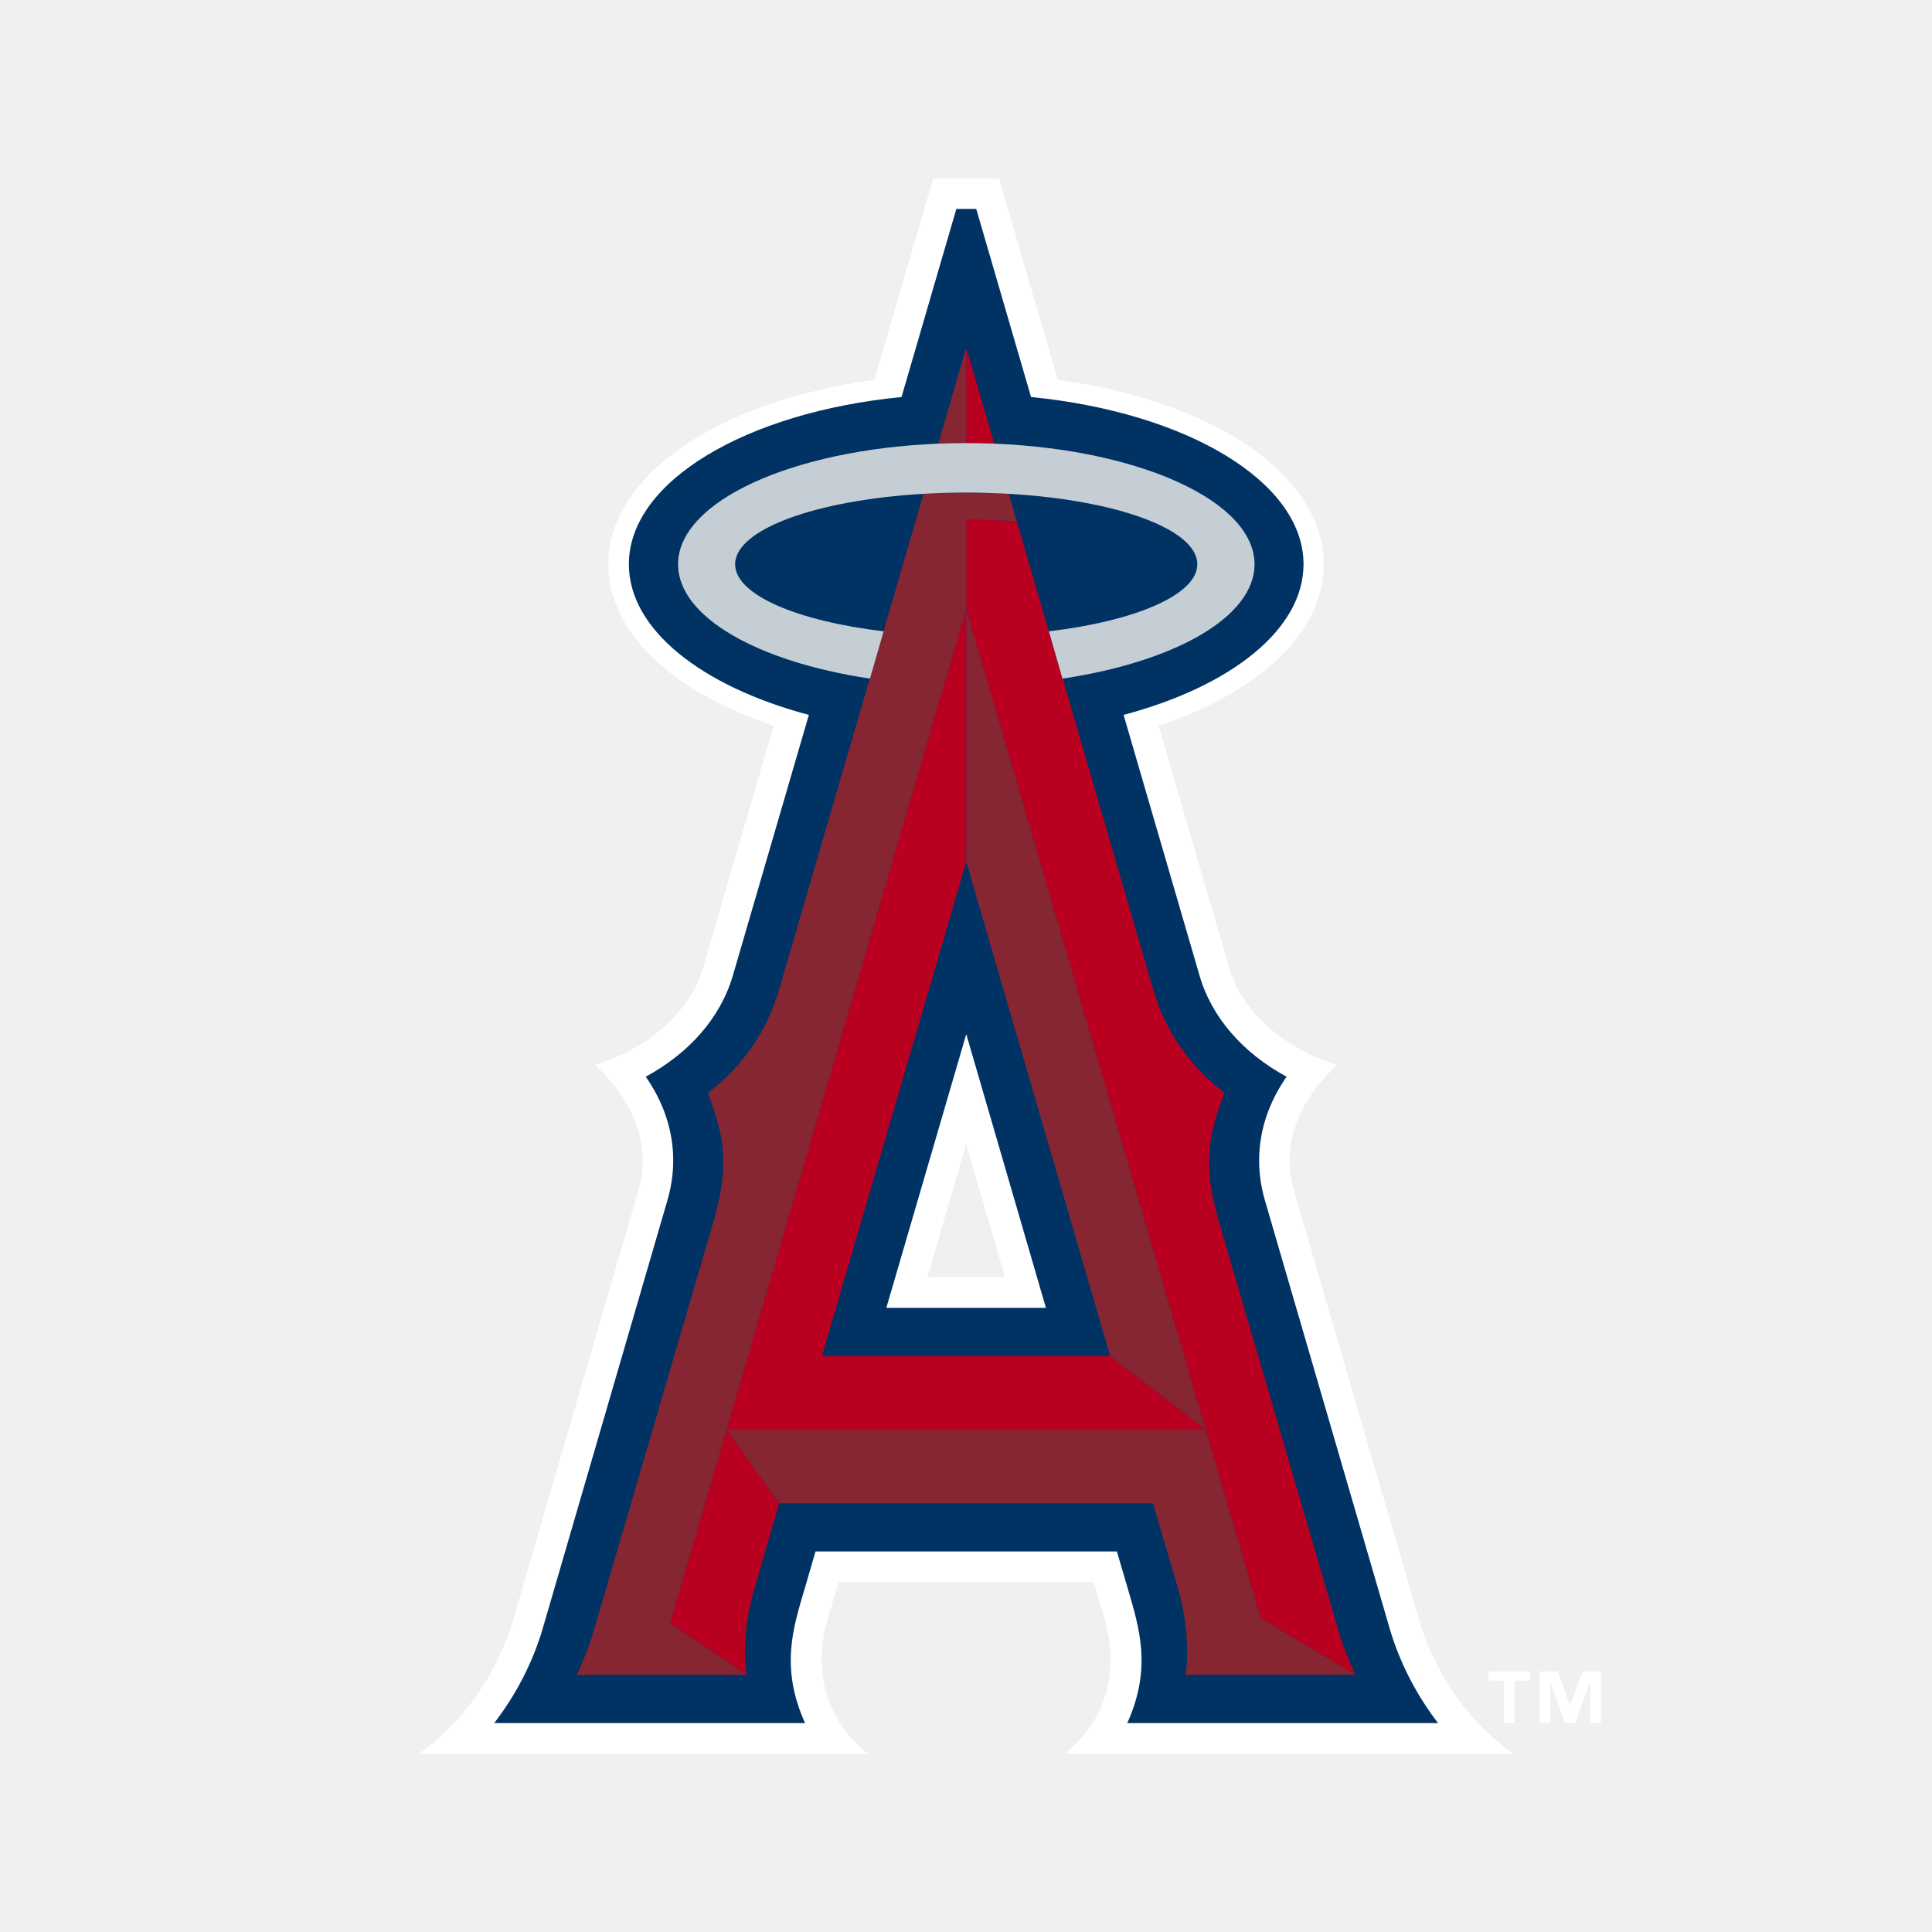
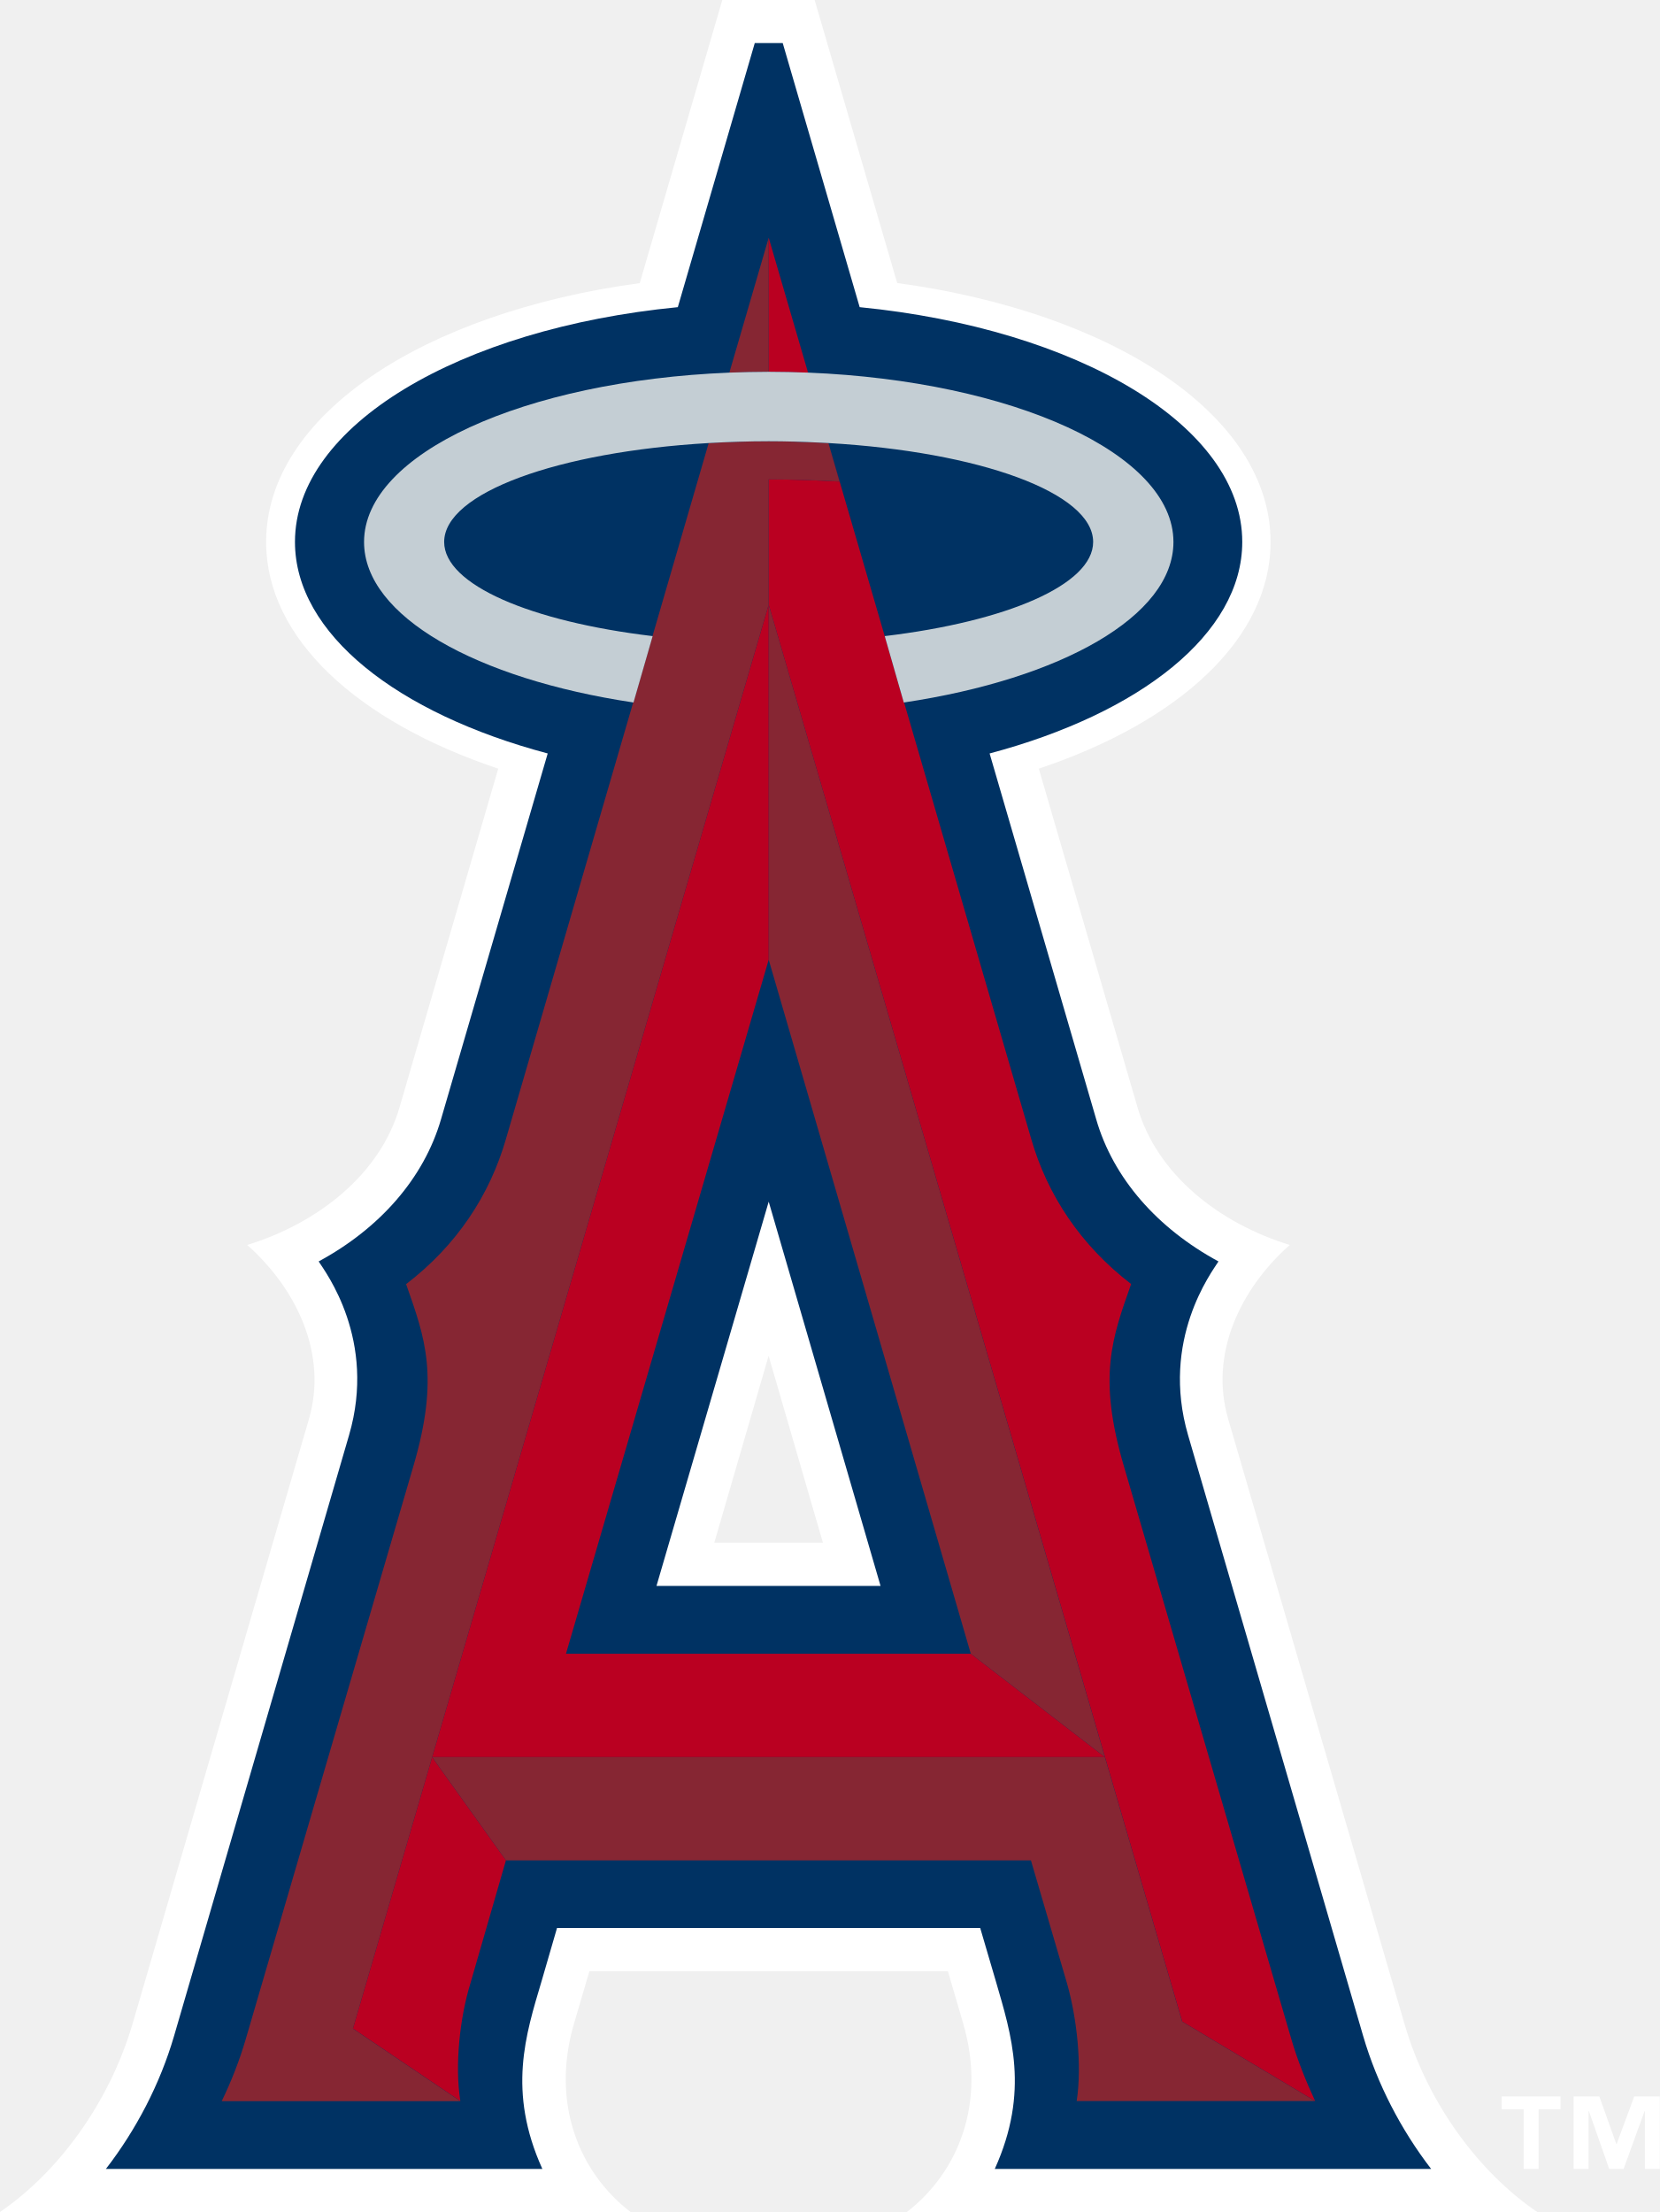
- <svg xmlns="http://www.w3.org/2000/svg" viewBox="0 0 300 300">
+ <svg xmlns="http://www.w3.org/2000/svg" viewBox="65.03 27.68 183.56 244.64">
  <path fill="#fff" d="M245.76 259.54h2.83v8.02h-1.65v-6.39h-.04l-2.32 6.39h-1.59l-2.24-6.39h-.04v6.39h-1.65v-8.02h2.84l1.87 5.24h.05Zm-14.66 0h6.5v1.42h-2.42v6.6h-1.65v-6.6h-2.43Zm-65.78 12.78c5.68-4.38 8.79-12.03 6.24-20.81l-1.7-5.82h-39.65l-1.71 5.82c-2.56 8.78.56 16.43 6.26 20.81H65.03c6.42-4.38 12.07-12.03 14.66-20.81l19.5-66.87c2.1-7.19-1.35-14.41-6.82-19.27 7.77-2.39 14.69-7.78 16.85-15.24l10.91-37.44C104.6 107.5 94.46 98.3 94.46 87.62c0-13.95 17.28-25.36 41.32-28.63l9.13-31.31h10.21l9.13 31.3c24.03 3.28 41.29 14.69 41.29 28.64 0 10.68-10.11 19.88-25.63 25.07l10.91 37.44c2.16 7.46 9.06 12.85 16.84 15.24-5.48 4.86-8.91 12.08-6.8 19.27l19.49 66.87c2.54 8.78 8.24 16.43 14.68 20.81Zm-21.3-74.01h12.02l-6.01-20.68Z" />
  <path fill="#003263" d="M223.3 267.56c-3.33-4.33-5.97-9.4-7.52-14.71l-19.36-66.44c-3.07-10.54 2.61-18.03 3.36-19.22-6.73-3.64-11.65-9.19-13.53-15.75l-11.78-40.43c16.62-4.42 27.94-13.23 27.94-23.4 0-12.85-18.2-23.58-42.31-25.96l-8.51-29.21h-3.09l-8.51 29.21c-24.12 2.36-42.34 13.1-42.34 25.96 0 10.17 11.34 18.98 27.95 23.4l-11.79 40.43c-1.9 6.57-6.81 12.11-13.54 15.75.76 1.19 6.44 8.68 3.36 19.22l-19.35 66.44c-1.55 5.31-4.19 10.37-7.54 14.71h48.27c-3.89-8.6-1.84-14.86-.09-20.76l1.71-5.89h46.8l1.73 5.89c1.71 5.9 3.77 12.16-.12 20.76h48.27Zm-85.67-64.48 12.41-42.5 12.37 42.5z" />
  <path fill="#862633" d="M150.04 68.8c-1.47 0-2.92.04-4.35.09l4.35-14.92Zm60.42 191.25H184.1c.61-3.98 0-9.26-1.06-12.98l-4-13.64h-58.06l-8.16-11.41-8.76 30.02 11.88 8.02H89.55c1.08-2.23 1.97-4.51 2.66-6.87l18.53-63.34c2.91-9.9 1.3-14.18-.8-20.15 5.58-4.27 9.25-9.82 11.05-16.08l14.06-48.24h.02l2.12-7.35 6.21-21.34c2.15-.12 4.37-.2 6.64-.2 1.91 0 3.78.07 5.61.15.34.01.67.03 1 .05l1.22 4.25c-2.54-.14-5.16-.24-7.83-.24v13.85l-37.22 127.46h74.4l8.54 29.25Zm-60.42-165.5 37.18 127.46-14.83-11.43-22.35-76.76Z" />
  <path fill="#ba0021" d="m172.39 210.58 14.83 11.43h-74.4l37.22-127.46v39.27l-22.42 76.76Zm-68.33 41.45.002.002-.002.008Zm.002.002 8.758-30.012 8.16 11.41-3.94 13.64c-1.14 3.72-1.74 8.99-1.1 12.98ZM150.04 68.8V53.97l4.35 14.92c-1.43-.05-2.88-.09-4.35-.09m12.828 29.222.002-.002 2.11 7.35c.01 0 .03-.01.03-.01l14.05 48.25c1.8 6.26 5.5 11.81 11.06 16.08-2.11 5.98-3.71 10.25-.8 20.15l18.51 63.34c.69 2.36 1.61 4.64 2.64 6.87l-14.7-8.79-8.54-29.25-37.19-127.46V80.7c2.67 0 5.29.1 7.83.24l-1.22-4.25Z" />
  <path fill="#c4ced4" d="M137.19 98.03c-13.47-1.61-23.04-5.68-23.04-10.41 0-5.44 12.6-9.97 29.25-10.94 2.15-.12 4.37-.2 6.64-.2 1.91 0 3.78.06 5.61.15.33.01.66.03 1 .05 16.65.96 29.27 5.48 29.27 10.94 0 4.73-9.58 8.8-23.04 10.41h-.01l2.11 7.35s.02 0 .03-.01c17.36-2.6 29.79-9.53 29.79-17.75 0-9.77-17.73-17.81-40.4-18.73-1.43-.05-2.88-.09-4.35-.09s-2.92.04-4.35.09c-22.71.92-40.41 8.96-40.41 18.73 0 8.21 12.42 15.15 29.78 17.75h.02l2.12-7.35Z" />
</svg>
